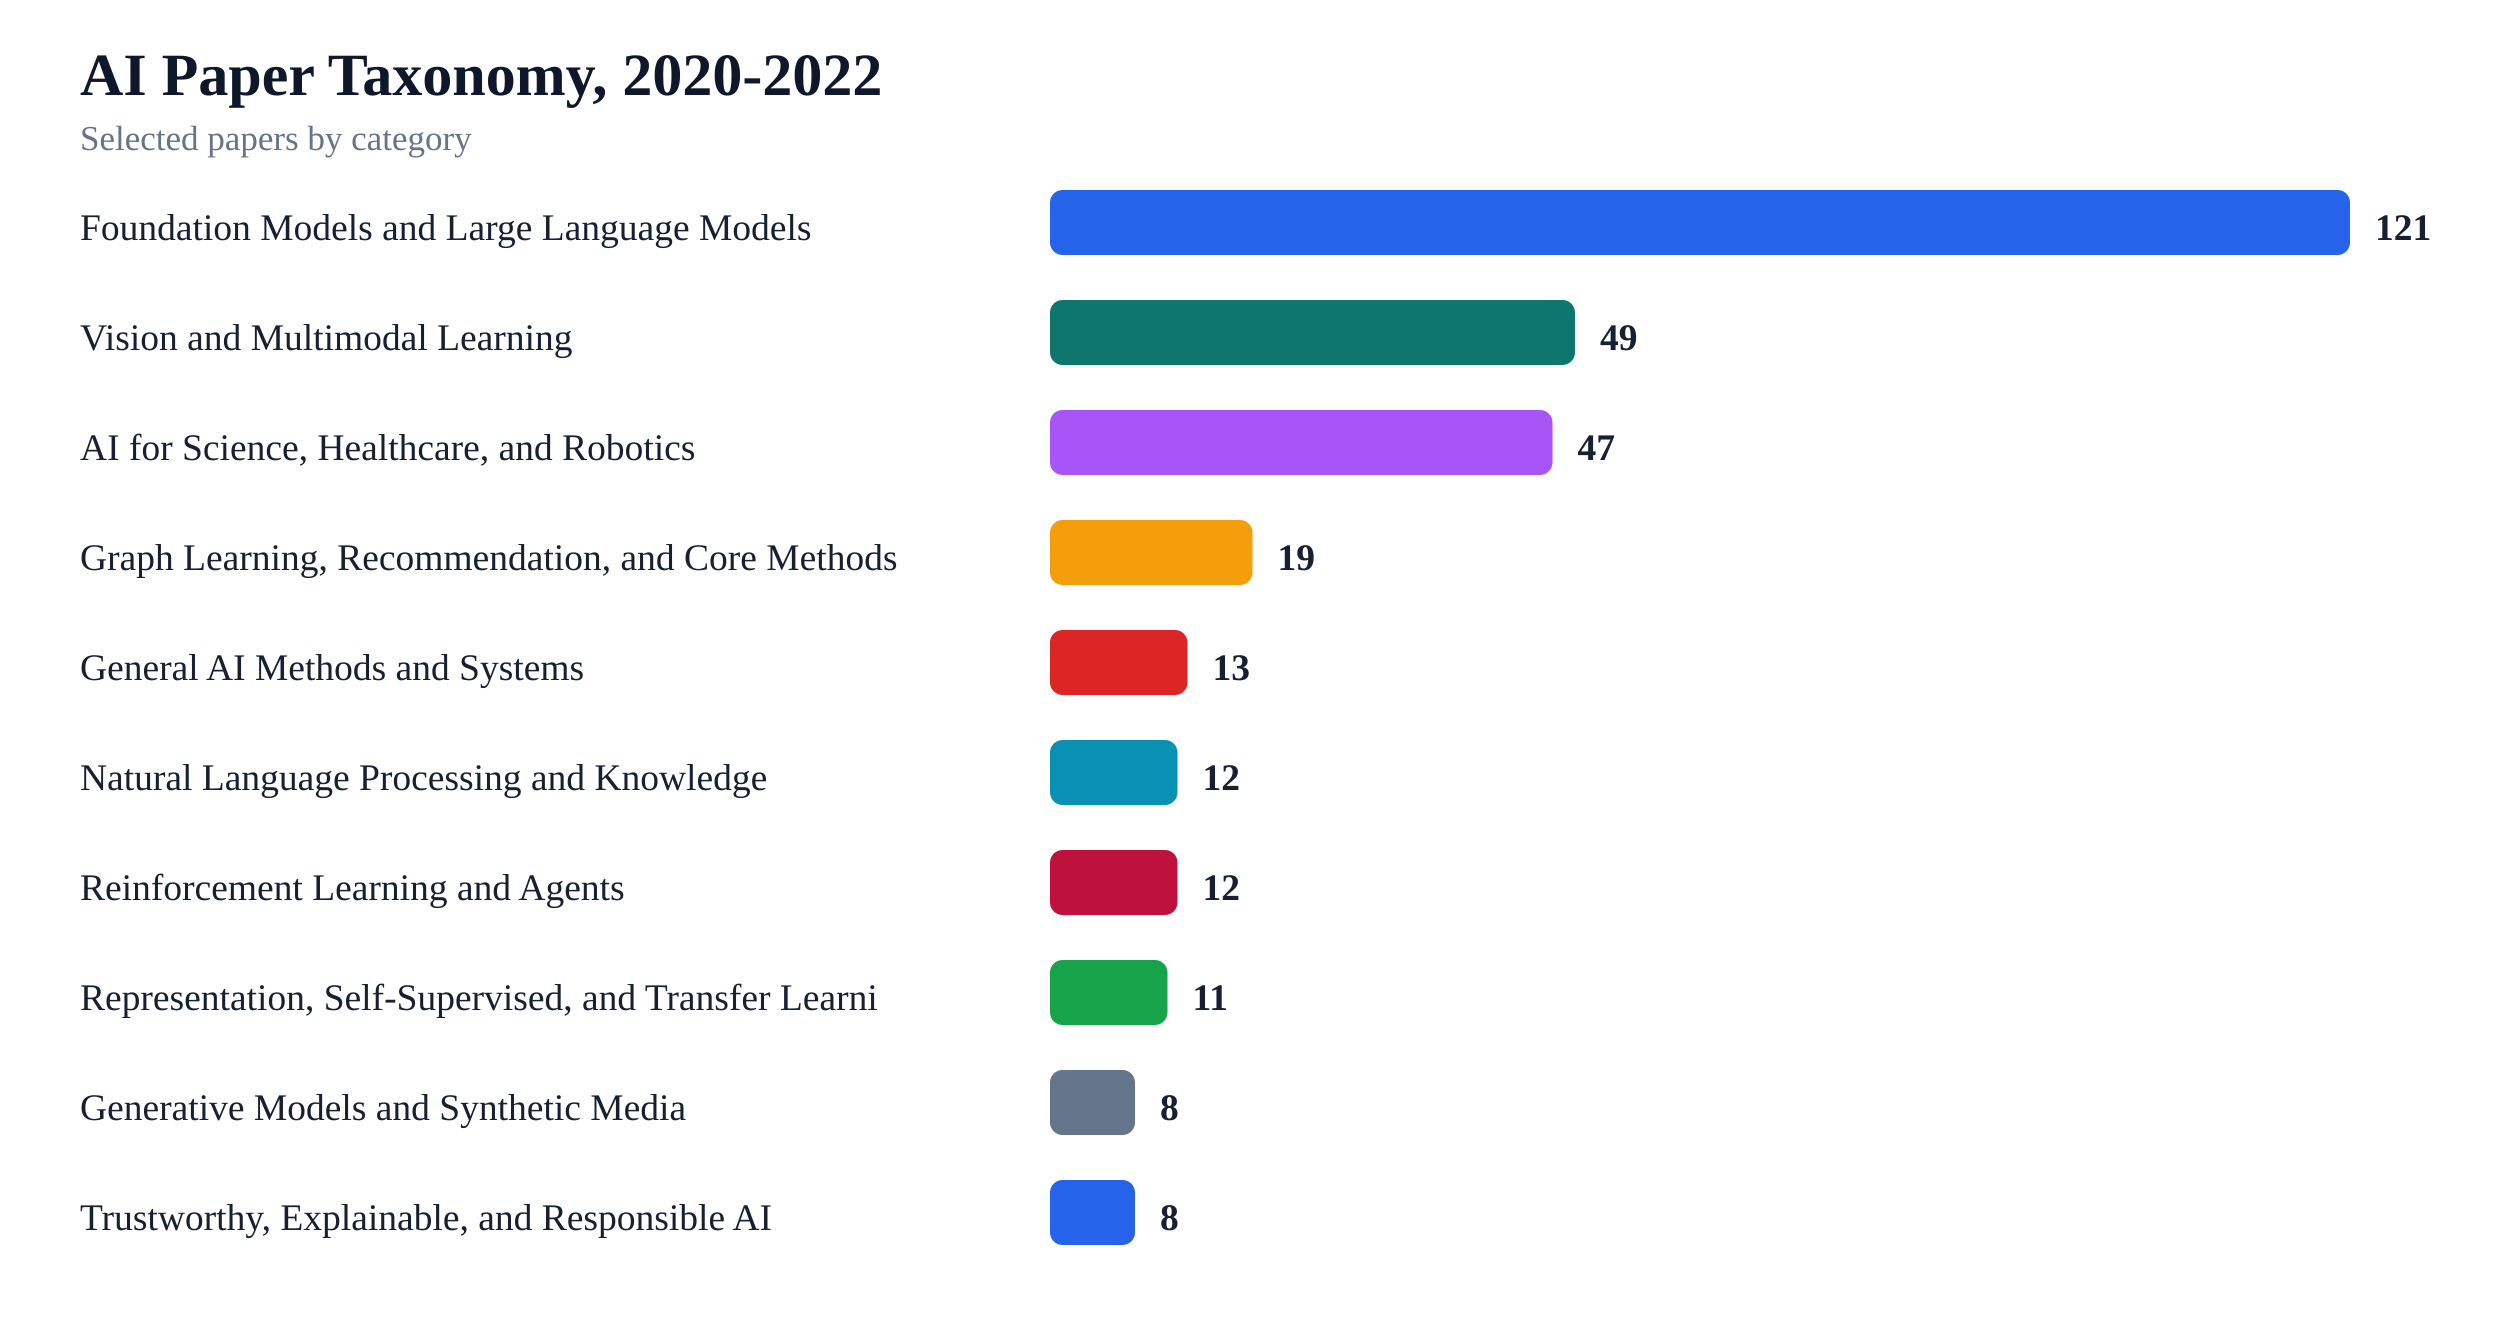
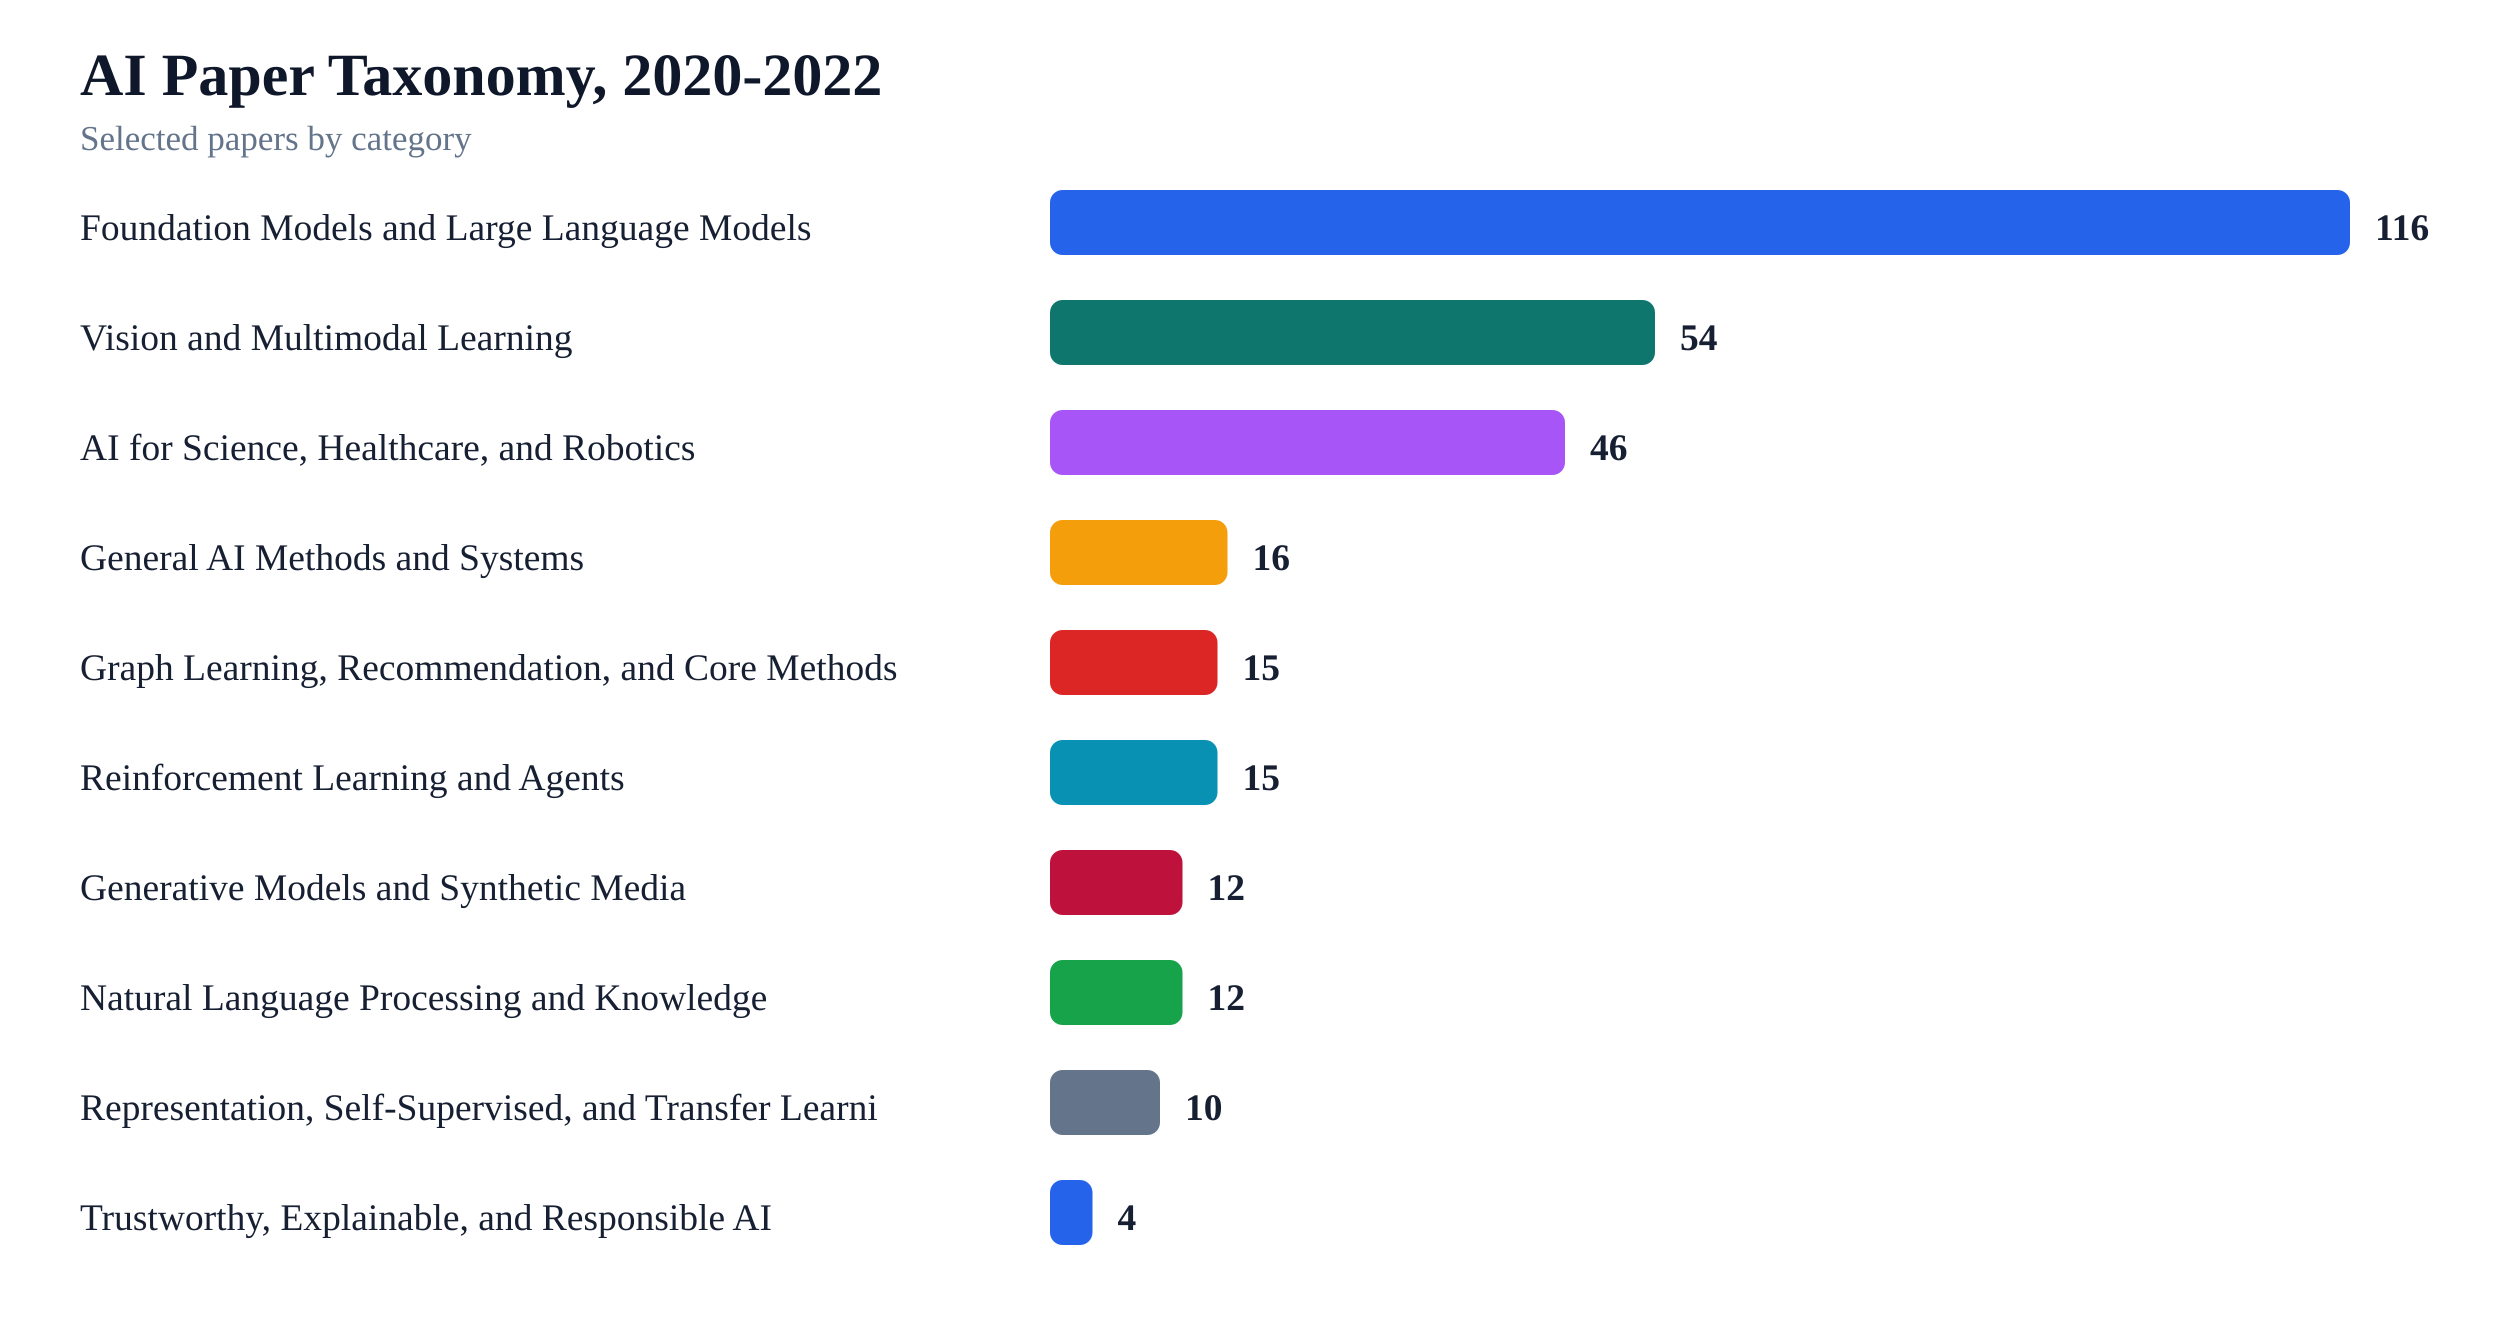
<svg xmlns="http://www.w3.org/2000/svg" width="1000" height="536" viewBox="0 0 1000 536" role="img" aria-label="Category distribution 2020-2022">
  <rect width="100%" height="100%" fill="#ffffff" />
  <text x="32" y="38" fill="#0f172a" font-size="24" font-weight="800">AI Paper Taxonomy, 2020-2022</text>
  <text x="32" y="60" fill="#64748b" font-size="14">Selected papers by category</text>
  <text x="32" y="96" fill="#172033" font-size="15">Foundation Models and Large Language Models</text>
  <rect x="420" y="76" width="520" height="26" rx="5" fill="#2563eb" />
-   <text x="950" y="96" fill="#172033" font-size="15" font-weight="700">121</text>
+   <text x="950" y="96" fill="#172033" font-size="15" font-weight="700">116</text>
  <text x="32" y="140" fill="#172033" font-size="15">Vision and Multimodal Learning</text>
-   <rect x="420" y="120" width="210" height="26" rx="5" fill="#0f766e" />
-   <text x="640" y="140" fill="#172033" font-size="15" font-weight="700">49</text>
+   <rect x="420" y="120" width="242" height="26" rx="5" fill="#0f766e" />
+   <text x="672" y="140" fill="#172033" font-size="15" font-weight="700">54</text>
  <text x="32" y="184" fill="#172033" font-size="15">AI for Science, Healthcare, and Robotics</text>
-   <rect x="420" y="164" width="201" height="26" rx="5" fill="#a855f7" />
-   <text x="631" y="184" fill="#172033" font-size="15" font-weight="700">47</text>
-   <text x="32" y="228" fill="#172033" font-size="15">Graph Learning, Recommendation, and Core Methods</text>
-   <rect x="420" y="208" width="81" height="26" rx="5" fill="#f59e0b" />
-   <text x="511" y="228" fill="#172033" font-size="15" font-weight="700">19</text>
-   <text x="32" y="272" fill="#172033" font-size="15">General AI Methods and Systems</text>
-   <rect x="420" y="252" width="55" height="26" rx="5" fill="#dc2626" />
-   <text x="485" y="272" fill="#172033" font-size="15" font-weight="700">13</text>
-   <text x="32" y="316" fill="#172033" font-size="15">Natural Language Processing and Knowledge</text>
-   <rect x="420" y="296" width="51" height="26" rx="5" fill="#0891b2" />
-   <text x="481" y="316" fill="#172033" font-size="15" font-weight="700">12</text>
-   <text x="32" y="360" fill="#172033" font-size="15">Reinforcement Learning and Agents</text>
-   <rect x="420" y="340" width="51" height="26" rx="5" fill="#be123c" />
-   <text x="481" y="360" fill="#172033" font-size="15" font-weight="700">12</text>
-   <text x="32" y="404" fill="#172033" font-size="15">Representation, Self-Supervised, and Transfer Learni</text>
-   <rect x="420" y="384" width="47" height="26" rx="5" fill="#16a34a" />
-   <text x="477" y="404" fill="#172033" font-size="15" font-weight="700">11</text>
-   <text x="32" y="448" fill="#172033" font-size="15">Generative Models and Synthetic Media</text>
-   <rect x="420" y="428" width="34" height="26" rx="5" fill="#64748b" />
-   <text x="464" y="448" fill="#172033" font-size="15" font-weight="700">8</text>
+   <rect x="420" y="164" width="206" height="26" rx="5" fill="#a855f7" />
+   <text x="636" y="184" fill="#172033" font-size="15" font-weight="700">46</text>
+   <text x="32" y="228" fill="#172033" font-size="15">General AI Methods and Systems</text>
+   <rect x="420" y="208" width="71" height="26" rx="5" fill="#f59e0b" />
+   <text x="501" y="228" fill="#172033" font-size="15" font-weight="700">16</text>
+   <text x="32" y="272" fill="#172033" font-size="15">Graph Learning, Recommendation, and Core Methods</text>
+   <rect x="420" y="252" width="67" height="26" rx="5" fill="#dc2626" />
+   <text x="497" y="272" fill="#172033" font-size="15" font-weight="700">15</text>
+   <text x="32" y="316" fill="#172033" font-size="15">Reinforcement Learning and Agents</text>
+   <rect x="420" y="296" width="67" height="26" rx="5" fill="#0891b2" />
+   <text x="497" y="316" fill="#172033" font-size="15" font-weight="700">15</text>
+   <text x="32" y="360" fill="#172033" font-size="15">Generative Models and Synthetic Media</text>
+   <rect x="420" y="340" width="53" height="26" rx="5" fill="#be123c" />
+   <text x="483" y="360" fill="#172033" font-size="15" font-weight="700">12</text>
+   <text x="32" y="404" fill="#172033" font-size="15">Natural Language Processing and Knowledge</text>
+   <rect x="420" y="384" width="53" height="26" rx="5" fill="#16a34a" />
+   <text x="483" y="404" fill="#172033" font-size="15" font-weight="700">12</text>
+   <text x="32" y="448" fill="#172033" font-size="15">Representation, Self-Supervised, and Transfer Learni</text>
+   <rect x="420" y="428" width="44" height="26" rx="5" fill="#64748b" />
+   <text x="474" y="448" fill="#172033" font-size="15" font-weight="700">10</text>
  <text x="32" y="492" fill="#172033" font-size="15">Trustworthy, Explainable, and Responsible AI</text>
-   <rect x="420" y="472" width="34" height="26" rx="5" fill="#2563eb" />
-   <text x="464" y="492" fill="#172033" font-size="15" font-weight="700">8</text>
+   <rect x="420" y="472" width="17" height="26" rx="5" fill="#2563eb" />
+   <text x="447" y="492" fill="#172033" font-size="15" font-weight="700">4</text>
</svg>
